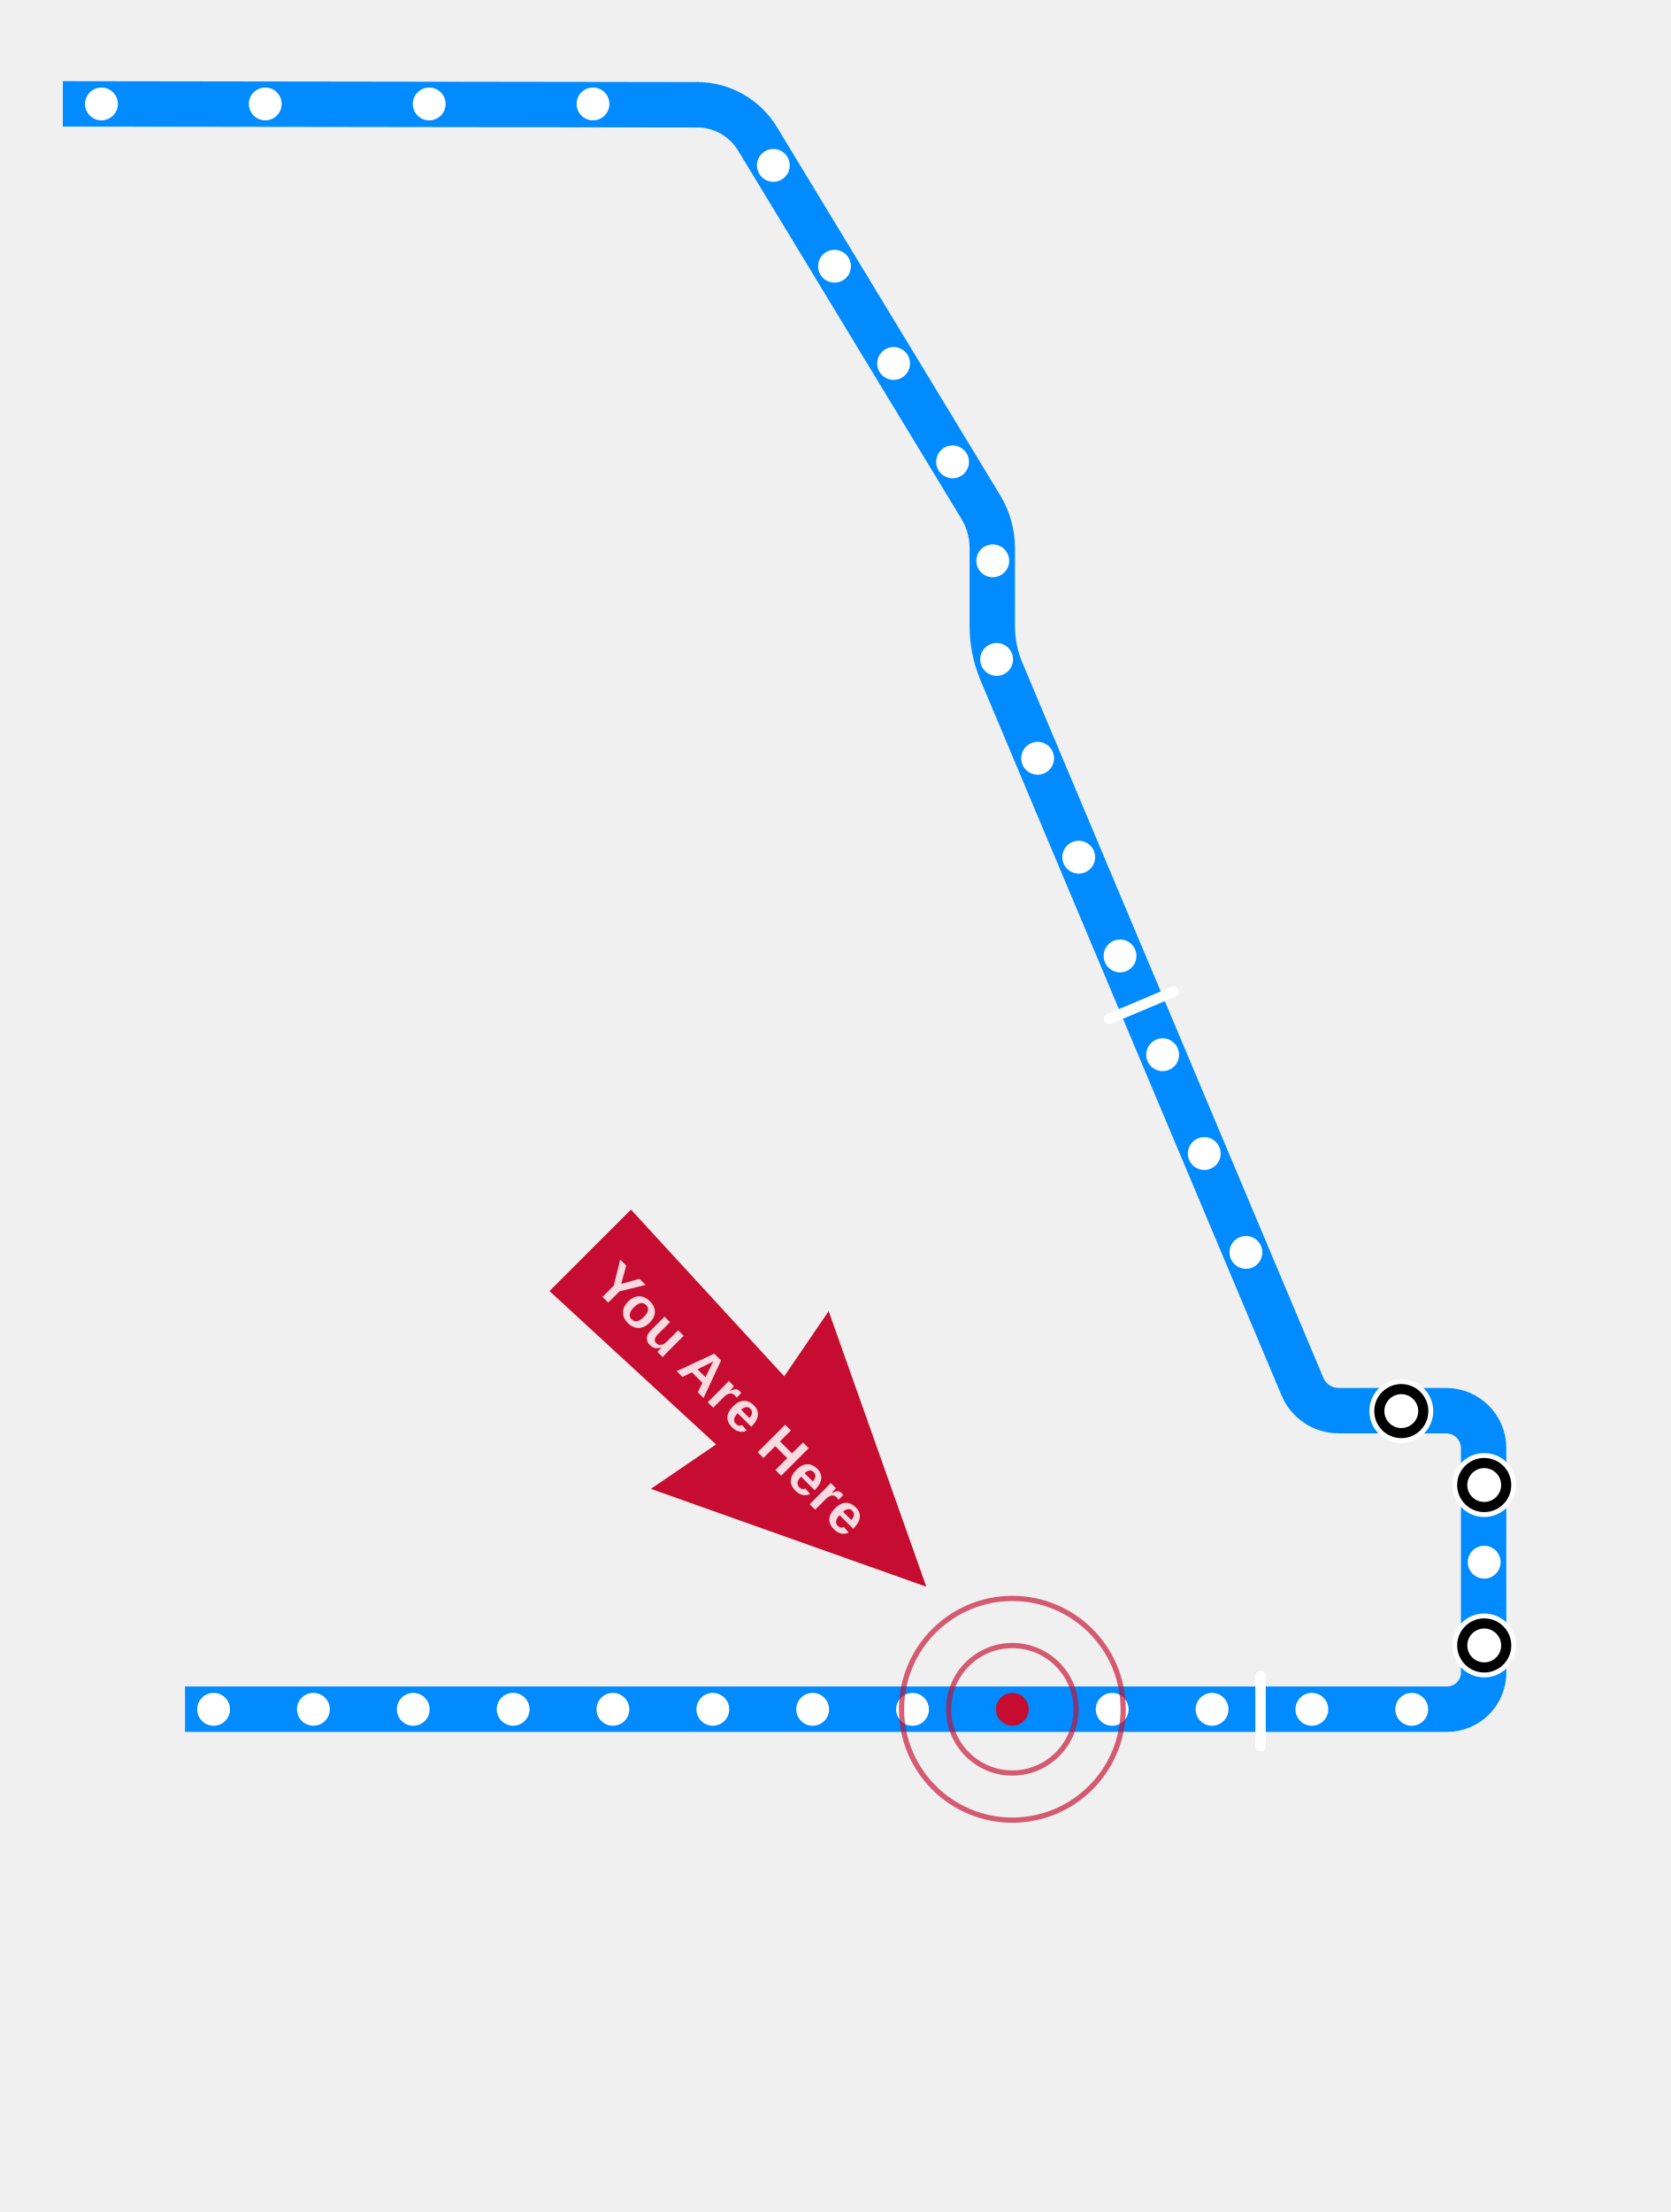
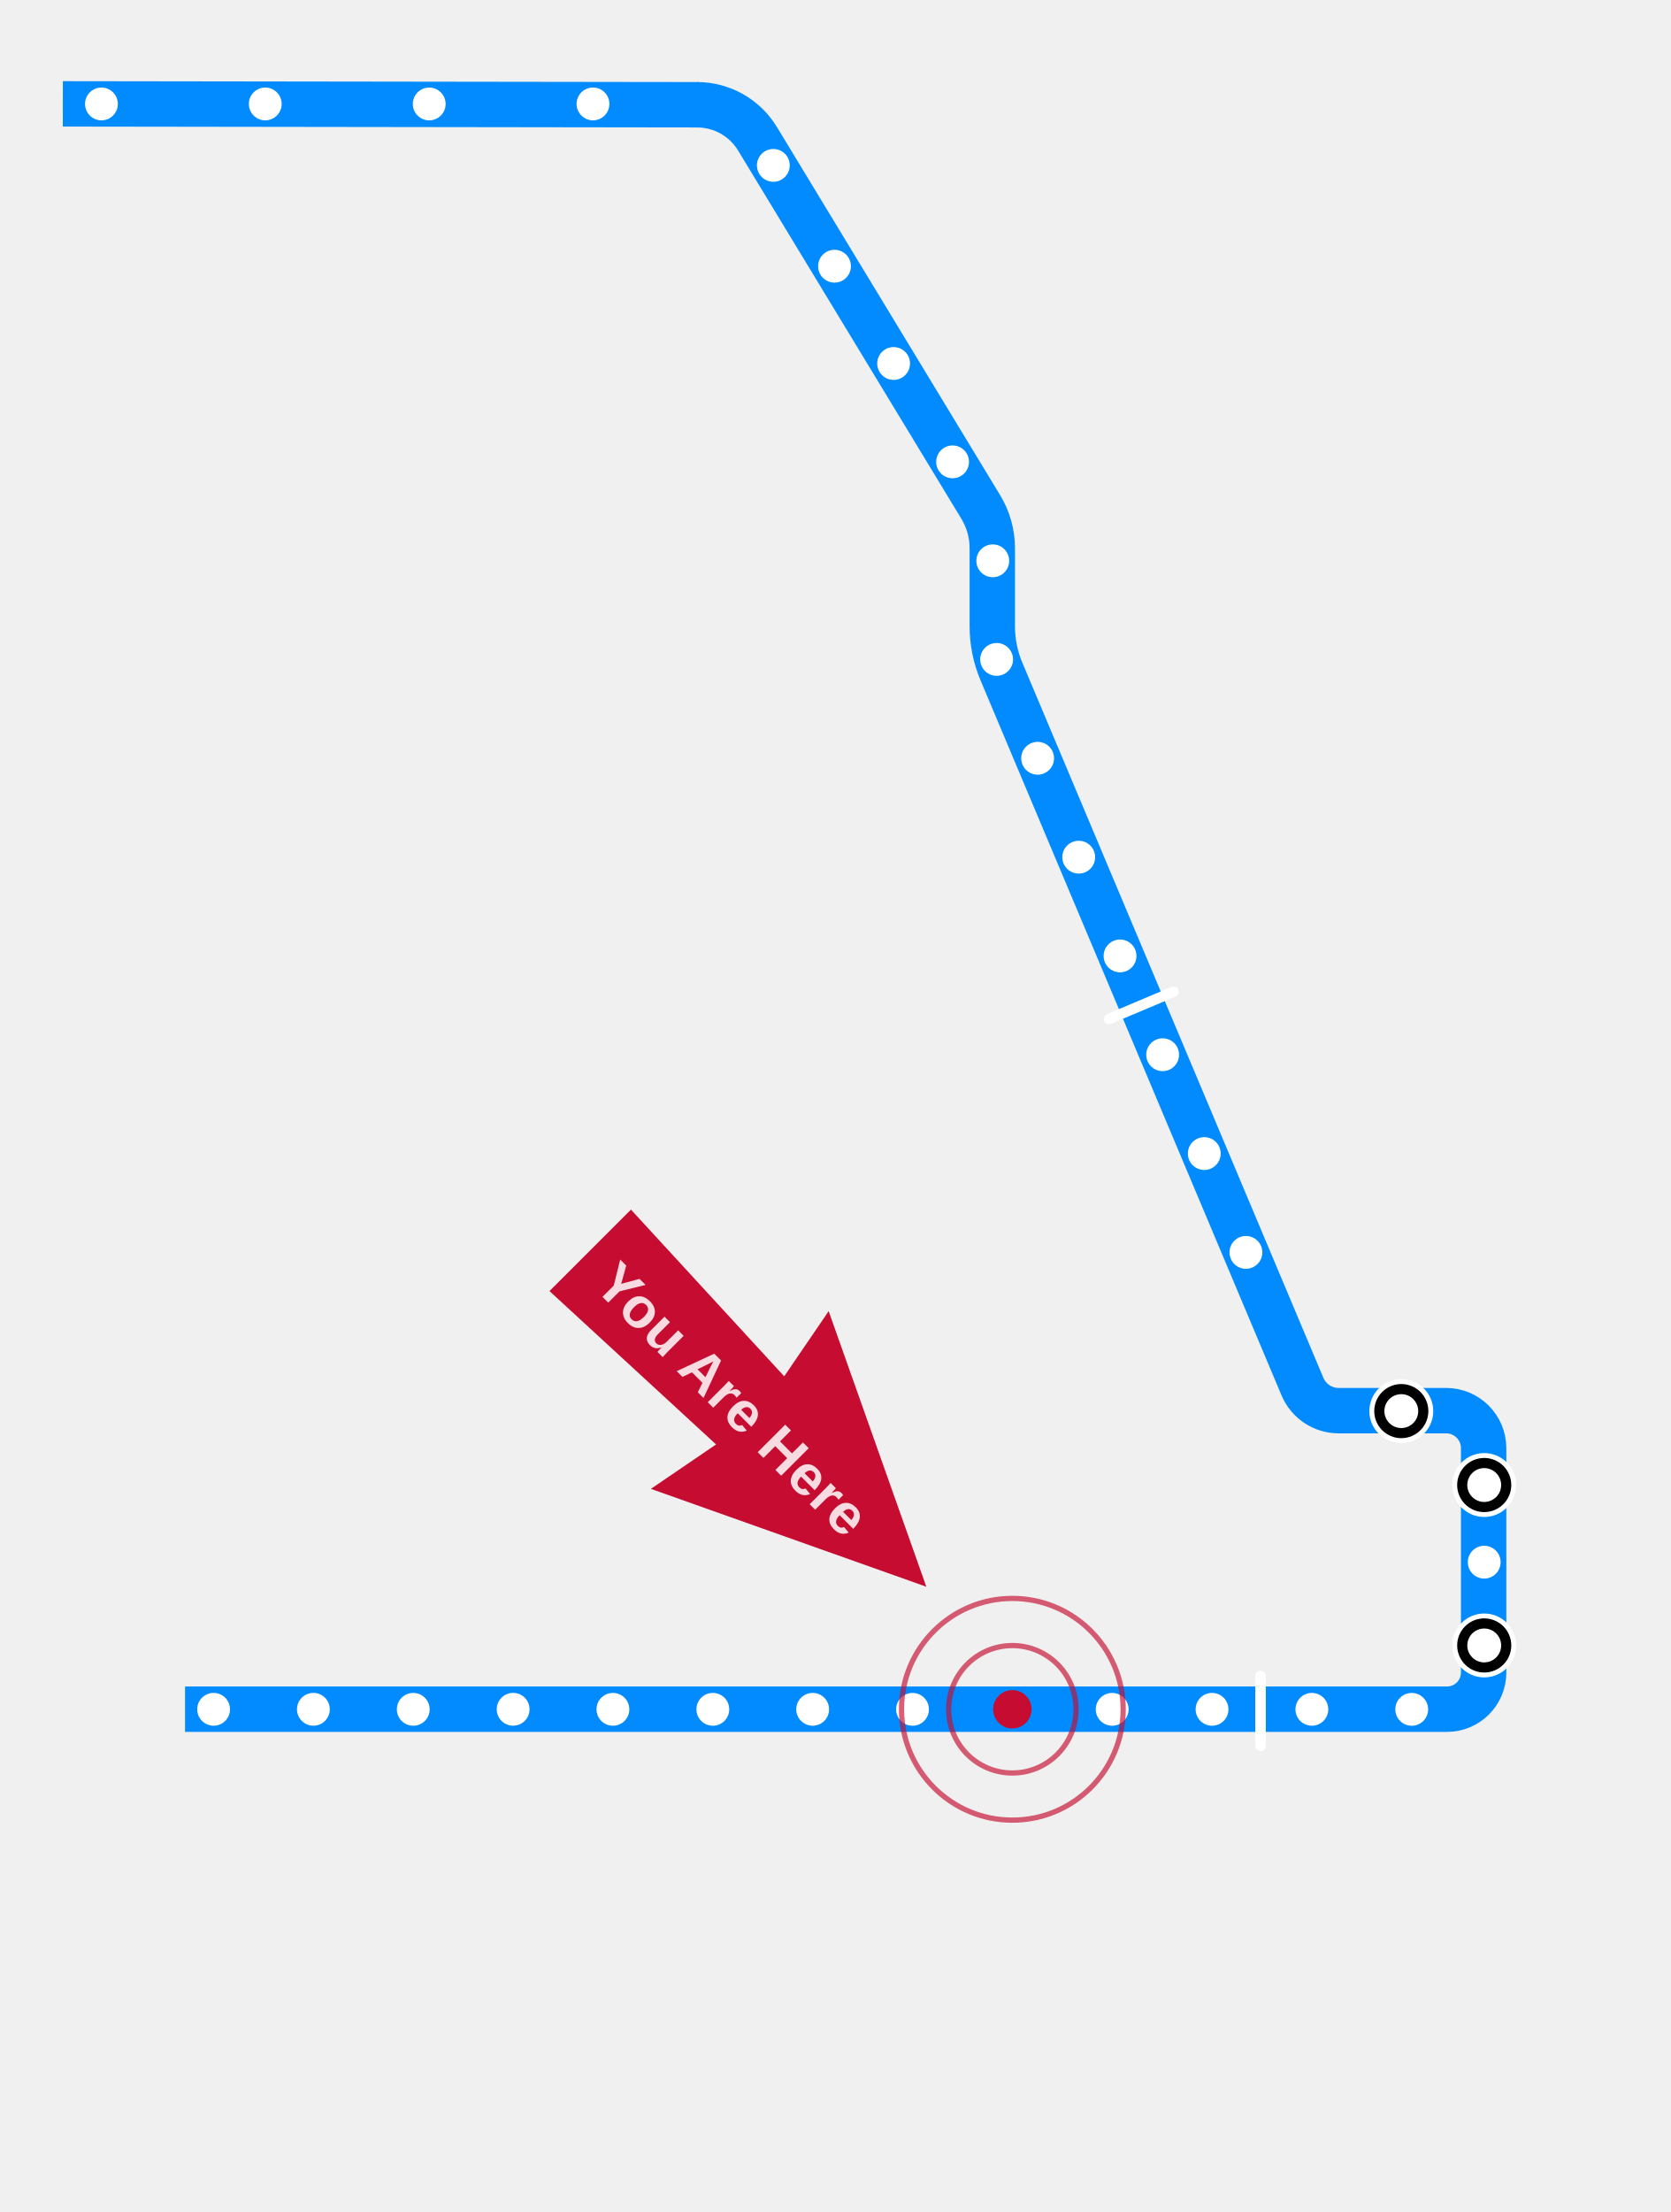
<svg xmlns="http://www.w3.org/2000/svg" width="957" height="1267" viewBox="0 0 957 1267">
  <path id="Path" fill="#000000" stroke="#018bff" stroke-width="26" d="M 36 59.5 L 400 60.002" />
  <path id="path1" fill="none" stroke="#018bff" stroke-width="26" d="M 400 60 L 399.36 60 C 413.518 60 426.649 67.394 433.99 79.5 L 561.9 290.41 C 566.217 297.525 568.5 305.688 568.5 314.01 L 568.5 358.75 C 568.499 367.615 570.27 376.39 573.71 384.56 L 746.2 794.23 C 749.713 802.575 757.886 808.001 766.94 808 L 828.5 808 C 840.374 808 850 817.626 850 829.5 L 850 958 C 850 969.598 840.598 979 829 979 L 106 979" />
  <path id="path2" fill="#ffffff" stroke="none" d="M 67.52 59.54 C 67.52 64.731 63.311 68.94 58.12 68.94 C 52.929 68.94 48.72 64.731 48.72 59.54 C 48.72 54.349 52.929 50.14 58.12 50.14 C 63.311 50.14 67.52 54.349 67.52 59.54 Z" />
  <path id="path3" fill="#ffffff" stroke="none" d="M 161.37 59.54 C 161.37 64.731 157.161 68.94 151.97 68.94 C 146.779 68.94 142.57 64.731 142.57 59.54 C 142.57 54.349 146.779 50.14 151.97 50.14 C 157.161 50.14 161.37 54.349 161.37 59.54 Z" />
  <path id="path4" fill="#ffffff" stroke="none" d="M 255.3 59.55 C 255.3 64.741 251.091 68.95 245.9 68.95 C 240.709 68.95 236.5 64.741 236.5 59.55 C 236.5 54.359 240.709 50.15 245.9 50.15 C 251.091 50.15 255.3 54.359 255.3 59.55 Z" />
  <path id="path5" fill="#ffffff" stroke="none" d="M 349.13 59.53 C 349.13 64.721 344.921 68.93 339.73 68.93 C 334.539 68.93 330.33 64.721 330.33 59.53 C 330.33 54.339 334.539 50.13 339.73 50.13 C 344.921 50.13 349.13 54.339 349.13 59.53 Z" />
  <path id="path6" fill="#ffffff" stroke="none" d="M 452.46 94.73 C 452.46 99.922 448.251 104.13 443.06 104.13 C 437.869 104.13 433.66 99.922 433.66 94.73 C 433.66 89.539 437.869 85.33 443.06 85.33 C 448.251 85.33 452.46 89.539 452.46 94.73 Z" />
  <path id="path7" fill="#ffffff" stroke="none" d="M 487.5 152.48 C 487.5 157.672 483.291 161.88 478.1 161.88 C 472.909 161.88 468.7 157.672 468.7 152.48 C 468.7 147.289 472.909 143.08 478.1 143.08 C 483.291 143.08 487.5 147.289 487.5 152.48 Z" />
  <path id="path8" fill="#ffffff" stroke="none" d="M 521.37 208.2 C 521.37 213.391 517.161 217.6 511.97 217.6 C 506.779 217.6 502.57 213.391 502.57 208.2 C 502.57 203.009 506.779 198.8 511.97 198.8 C 517.161 198.8 521.37 203.009 521.37 208.2 Z" />
  <path id="path9" fill="#ffffff" stroke="none" d="M 555.15 264.55 C 555.15 269.741 550.941 273.95 545.75 273.95 C 540.559 273.95 536.35 269.741 536.35 264.55 C 536.35 259.359 540.559 255.15 545.75 255.15 C 550.941 255.15 555.15 259.359 555.15 264.55 Z" />
  <path id="path10" fill="#ffffff" stroke="none" d="M 578.17 321.23 C 578.17 326.422 573.961 330.63 568.77 330.63 C 563.579 330.63 559.37 326.422 559.37 321.23 C 559.37 316.039 563.579 311.83 568.77 311.83 C 573.961 311.83 578.17 316.039 578.17 321.23 Z" />
  <path id="path11" fill="#ffffff" stroke="none" d="M 580.39 377.7 C 580.39 382.891 576.181 387.1 570.99 387.1 C 565.799 387.1 561.59 382.891 561.59 377.7 C 561.59 372.509 565.799 368.3 570.99 368.3 C 576.181 368.3 580.39 372.509 580.39 377.7 Z" />
  <path id="path12" fill="#ffffff" stroke="none" d="M 603.88 434.33 C 603.88 439.521 599.671 443.73 594.48 443.73 C 589.289 443.73 585.08 439.521 585.08 434.33 C 585.08 429.139 589.289 424.93 594.48 424.93 C 599.671 424.93 603.88 429.139 603.88 434.33 Z" />
  <path id="path13" fill="#ffffff" stroke="none" d="M 627.42 490.98 C 627.42 496.172 623.211 500.38 618.02 500.38 C 612.829 500.38 608.62 496.172 608.62 490.98 C 608.62 485.789 612.829 481.58 618.02 481.58 C 623.211 481.58 627.42 485.789 627.42 490.98 Z" />
  <path id="path14" fill="#ffffff" stroke="none" d="M 651.09 547.54 C 651.09 552.732 646.881 556.94 641.69 556.94 C 636.499 556.94 632.29 552.732 632.29 547.54 C 632.29 542.349 636.499 538.14 641.69 538.14 C 646.881 538.14 651.09 542.349 651.09 547.54 Z" />
  <path id="path15" fill="#ffffff" stroke="none" d="M 675.5 604.13 C 675.5 609.321 671.292 613.53 666.1 613.53 C 660.909 613.53 656.7 609.321 656.7 604.13 C 656.7 598.939 660.909 594.73 666.1 594.73 C 671.292 594.73 675.5 598.939 675.5 604.13 Z" />
  <path id="path16" fill="#ffffff" stroke="none" d="M 699.35 660.74 C 699.35 665.931 695.141 670.14 689.95 670.14 C 684.759 670.14 680.55 665.931 680.55 660.74 C 680.55 655.549 684.759 651.34 689.95 651.34 C 695.141 651.34 699.35 655.549 699.35 660.74 Z" />
  <path id="path17" fill="#ffffff" stroke="none" d="M 723.21 717.35 C 723.21 722.542 719.001 726.75 713.81 726.75 C 708.619 726.75 704.41 722.542 704.41 717.35 C 704.41 712.159 708.619 707.95 713.81 707.95 C 719.001 707.95 723.21 712.159 723.21 717.35 Z" />
  <path id="path18" fill="#ffffff" stroke="none" d="M 859.73 894.79 C 859.73 899.982 855.521 904.19 850.33 904.19 C 845.139 904.19 840.93 899.982 840.93 894.79 C 840.93 889.599 845.139 885.39 850.33 885.39 C 855.521 885.39 859.73 889.599 859.73 894.79 Z" />
  <path id="path19" fill="#ffffff" stroke="none" d="M 131.78 979.07 C 131.78 984.261 127.571 988.47 122.38 988.47 C 117.189 988.47 112.98 984.261 112.98 979.07 C 112.98 973.879 117.189 969.67 122.38 969.67 C 127.571 969.67 131.78 973.879 131.78 979.07 Z" />
  <path id="path20" fill="#ffffff" stroke="none" d="M 188.95 979.06 C 188.95 984.251 184.741 988.46 179.55 988.46 C 174.359 988.46 170.15 984.251 170.15 979.06 C 170.15 973.869 174.359 969.66 179.55 969.66 C 184.741 969.66 188.95 973.869 188.95 979.06 Z" />
  <path id="path21" fill="#ffffff" stroke="none" d="M 246.16 979.08 C 246.16 984.271 241.951 988.48 236.76 988.48 C 231.569 988.48 227.36 984.271 227.36 979.08 C 227.36 973.889 231.569 969.68 236.76 969.68 C 241.951 969.68 246.16 973.889 246.16 979.08 Z" />
  <path id="path22" fill="#ffffff" stroke="none" d="M 303.39 979.05 C 303.39 984.241 299.181 988.45 293.99 988.45 C 288.799 988.45 284.59 984.241 284.59 979.05 C 284.59 973.859 288.799 969.65 293.99 969.65 C 299.181 969.65 303.39 973.859 303.39 979.05 Z" />
  <path id="path23" fill="#ffffff" stroke="none" d="M 360.55 979.08 C 360.55 984.271 356.341 988.48 351.15 988.48 C 345.959 988.48 341.75 984.271 341.75 979.08 C 341.75 973.889 345.959 969.68 351.15 969.68 C 356.341 969.68 360.55 973.889 360.55 979.08 Z" />
  <path id="path24" fill="#ffffff" stroke="none" d="M 417.79 979.07 C 417.79 984.261 413.581 988.47 408.39 988.47 C 403.199 988.47 398.99 984.261 398.99 979.07 C 398.99 973.879 403.199 969.67 408.39 969.67 C 413.581 969.67 417.79 973.879 417.79 979.07 Z" />
  <path id="path25" fill="#ffffff" stroke="none" d="M 474.99 979.07 C 474.99 984.261 470.781 988.47 465.59 988.47 C 460.399 988.47 456.19 984.261 456.19 979.07 C 456.19 973.879 460.399 969.67 465.59 969.67 C 470.781 969.67 474.99 973.879 474.99 979.07 Z" />
  <path id="path26" fill="#ffffff" stroke="none" d="M 532.2 979.09 C 532.2 984.281 527.991 988.49 522.8 988.49 C 517.609 988.49 513.4 984.281 513.4 979.09 C 513.4 973.898 517.609 969.69 522.8 969.69 C 527.991 969.69 532.2 973.898 532.2 979.09 Z" />
  <path id="path27" fill="#c60c30" stroke="none" d="M 589.39 979.05 C 589.39 984.241 585.181 988.45 579.99 988.45 C 574.799 988.45 570.59 984.241 570.59 979.05 C 570.59 973.859 574.799 969.65 579.99 969.65 C 585.181 969.65 589.39 973.859 589.39 979.05 Z" />
  <path id="path28" fill="#ffffff" stroke="none" d="M 646.58 979.08 C 646.58 984.271 642.371 988.48 637.18 988.48 C 631.989 988.48 627.78 984.271 627.78 979.08 C 627.78 973.889 631.989 969.68 637.18 969.68 C 642.371 969.68 646.58 973.889 646.58 979.08 Z" />
  <path id="path29" fill="#ffffff" stroke="none" d="M 703.8 979.07 C 703.8 984.261 699.591 988.47 694.4 988.47 C 689.208 988.47 685 984.261 685 979.07 C 685 973.879 689.208 969.67 694.4 969.67 C 699.591 969.67 703.8 973.879 703.8 979.07 Z" />
  <path id="path30" fill="#ffffff" stroke="none" d="M 760.99 979.07 C 760.99 984.261 756.781 988.47 751.59 988.47 C 746.398 988.47 742.19 984.261 742.19 979.07 C 742.19 973.879 746.398 969.67 751.59 969.67 C 756.781 969.67 760.99 973.879 760.99 979.07 Z" />
  <path id="path31" fill="#ffffff" stroke="none" d="M 818.2 979.09 C 818.2 984.281 813.991 988.49 808.8 988.49 C 803.609 988.49 799.4 984.281 799.4 979.09 C 799.4 973.898 803.609 969.69 808.8 969.69 C 813.991 969.69 818.2 973.898 818.2 979.09 Z" />
  <clipPath id="clipPath1">
    <path d="M 780 786 L 826 786 L 826 832 L 780 832 Z" />
  </clipPath>
  <path id="path32" fill="#ffffff" stroke="none" clip-path="url(#clipPath1)" d="M 821.13 808.26 C 821.13 818.367 812.937 826.56 802.83 826.56 C 792.723 826.56 784.53 818.367 784.53 808.26 C 784.53 798.153 792.723 789.96 802.83 789.96 C 812.937 789.96 821.13 798.153 821.13 808.26 Z" />
  <path id="path33" fill="#ffffff" stroke="none" d="M 868.63 850.6 C 868.63 860.707 860.437 868.9 850.33 868.9 C 840.223 868.9 832.03 860.707 832.03 850.6 C 832.03 840.493 840.223 832.3 850.33 832.3 C 860.437 832.3 868.63 840.493 868.63 850.6 Z" />
  <path id="path34" fill="#ffffff" stroke="none" d="M 868.64 942.49 C 868.64 952.597 860.447 960.79 850.34 960.79 C 840.233 960.79 832.04 952.597 832.04 942.49 C 832.04 932.383 840.233 924.19 850.34 924.19 C 860.447 924.19 868.64 932.383 868.64 942.49 Z" />
  <path id="path35" fill="#000000" stroke="none" d="M 818.33 808.26 C 818.33 816.82 811.39 823.76 802.83 823.76 C 794.27 823.76 787.33 816.82 787.33 808.26 C 787.33 799.7 794.27 792.76 802.83 792.76 C 811.39 792.76 818.33 799.7 818.33 808.26 Z" />
  <path id="path36" fill="#000000" stroke="none" d="M 865.83 850.6 C 865.83 859.16 858.89 866.1 850.33 866.1 C 841.77 866.1 834.83 859.16 834.83 850.6 C 834.83 842.04 841.77 835.1 850.33 835.1 C 858.89 835.1 865.83 842.04 865.83 850.6 Z" />
  <path id="path37" fill="#000000" stroke="none" d="M 865.84 942.49 C 865.84 951.05 858.9 957.99 850.34 957.99 C 841.78 957.99 834.84 951.05 834.84 942.49 C 834.84 933.93 841.78 926.99 850.34 926.99 C 858.9 926.99 865.84 933.93 865.84 942.49 Z" />
  <path id="path38" fill="#ffffff" stroke="none" d="M 812.53 808.26 C 812.53 813.617 808.187 817.96 802.83 817.96 C 797.473 817.96 793.13 813.617 793.13 808.26 C 793.13 802.903 797.473 798.56 802.83 798.56 C 808.187 798.56 812.53 802.903 812.53 808.26 Z" />
  <path id="path39" fill="#ffffff" stroke="none" d="M 860.03 850.6 C 860.03 855.957 855.687 860.3 850.33 860.3 C 844.973 860.3 840.63 855.957 840.63 850.6 C 840.63 845.243 844.973 840.9 850.33 840.9 C 855.687 840.9 860.03 845.243 860.03 850.6 Z" />
  <path id="path40" fill="#ffffff" stroke="none" d="M 860.04 942.49 C 860.04 947.847 855.697 952.19 850.34 952.19 C 844.983 952.19 840.64 947.847 840.64 942.49 C 840.64 937.133 844.983 932.79 850.34 932.79 C 855.697 932.79 860.04 937.133 860.04 942.49 Z" />
  <path id="divider-damen-division" fill="#000000" stroke="#ffffff" stroke-width="6" stroke-linecap="round" d="M 635.46 583.6 L 672.33 568.07" />
  <path id="divider-uic-clinton" fill="#000000" stroke="#ffffff" stroke-width="6" stroke-linecap="round" d="M 722.19 960 L 722.19 1000" />
  <circle cx="579.99" cy="979.05" r="36.5" fill="none" stroke="#c60c30" stroke-width="3" opacity="0.66" />
  <circle cx="579.99" cy="979.05" r="63.5" fill="none" stroke="#c60c30" stroke-width="3" opacity="0.66" />
+   <circle id="coverage-dot" cx="579.99" cy="979.05" r="11" fill="#c60c30" stroke="none" />
  <g id="you-are-here" transform="translate(457.61,-0.02) rotate(-30,122.38,979.07)">
    <g id="Group">
      <path id="path43" fill="#c60c30" stroke="none" d="M 12.502 639.025 L 51.223 762.823 L 6.161 766.187 L 114.801 893.634 L 145.265 728.96 L 104.546 748.553 L 76.258 621.963 Z" />
      <g id="g1">
        <text id="You-Are-Here" opacity="0.85" transform="matrix(0.258521 0.966006 -0.966006 0.258521 775.9927 482.0297)" xml:space="preserve" x="-30.4" y="759" font-family="Arial" font-size="32.4" font-weight="700" fill="#ffffff" letter-spacing="0.312">You Are Here</text>
      </g>
    </g>
  </g>
</svg>
